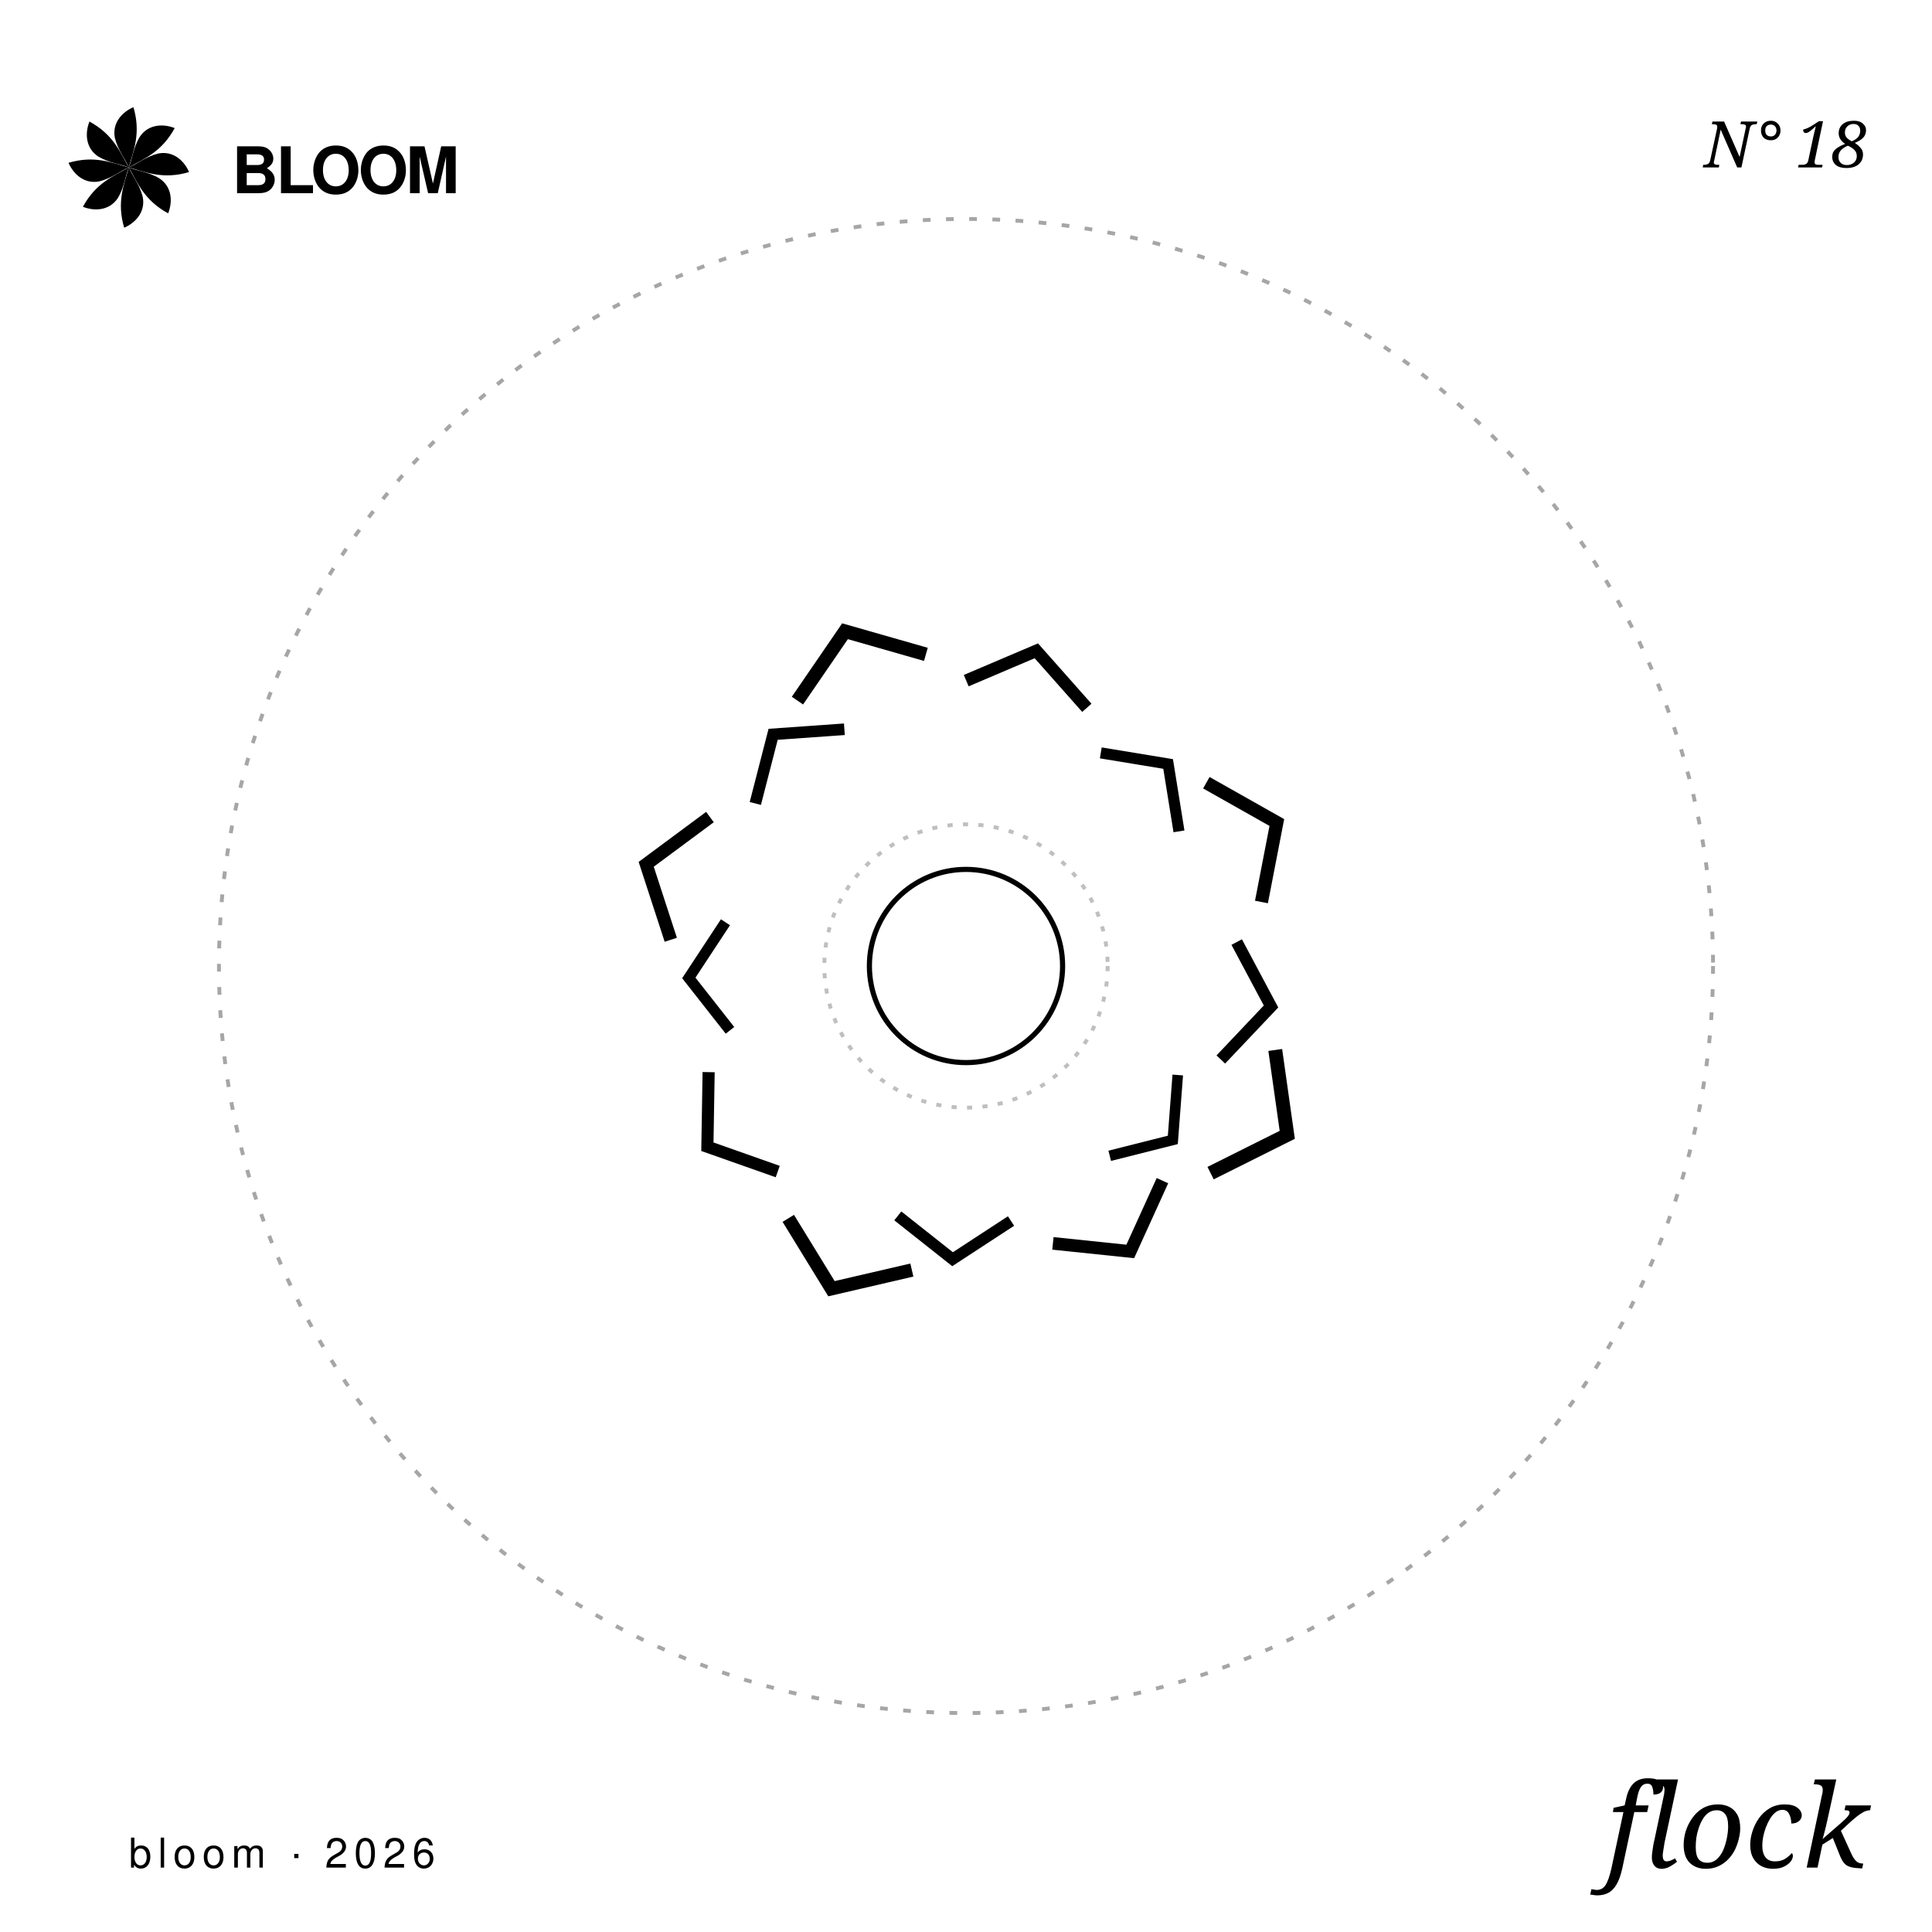
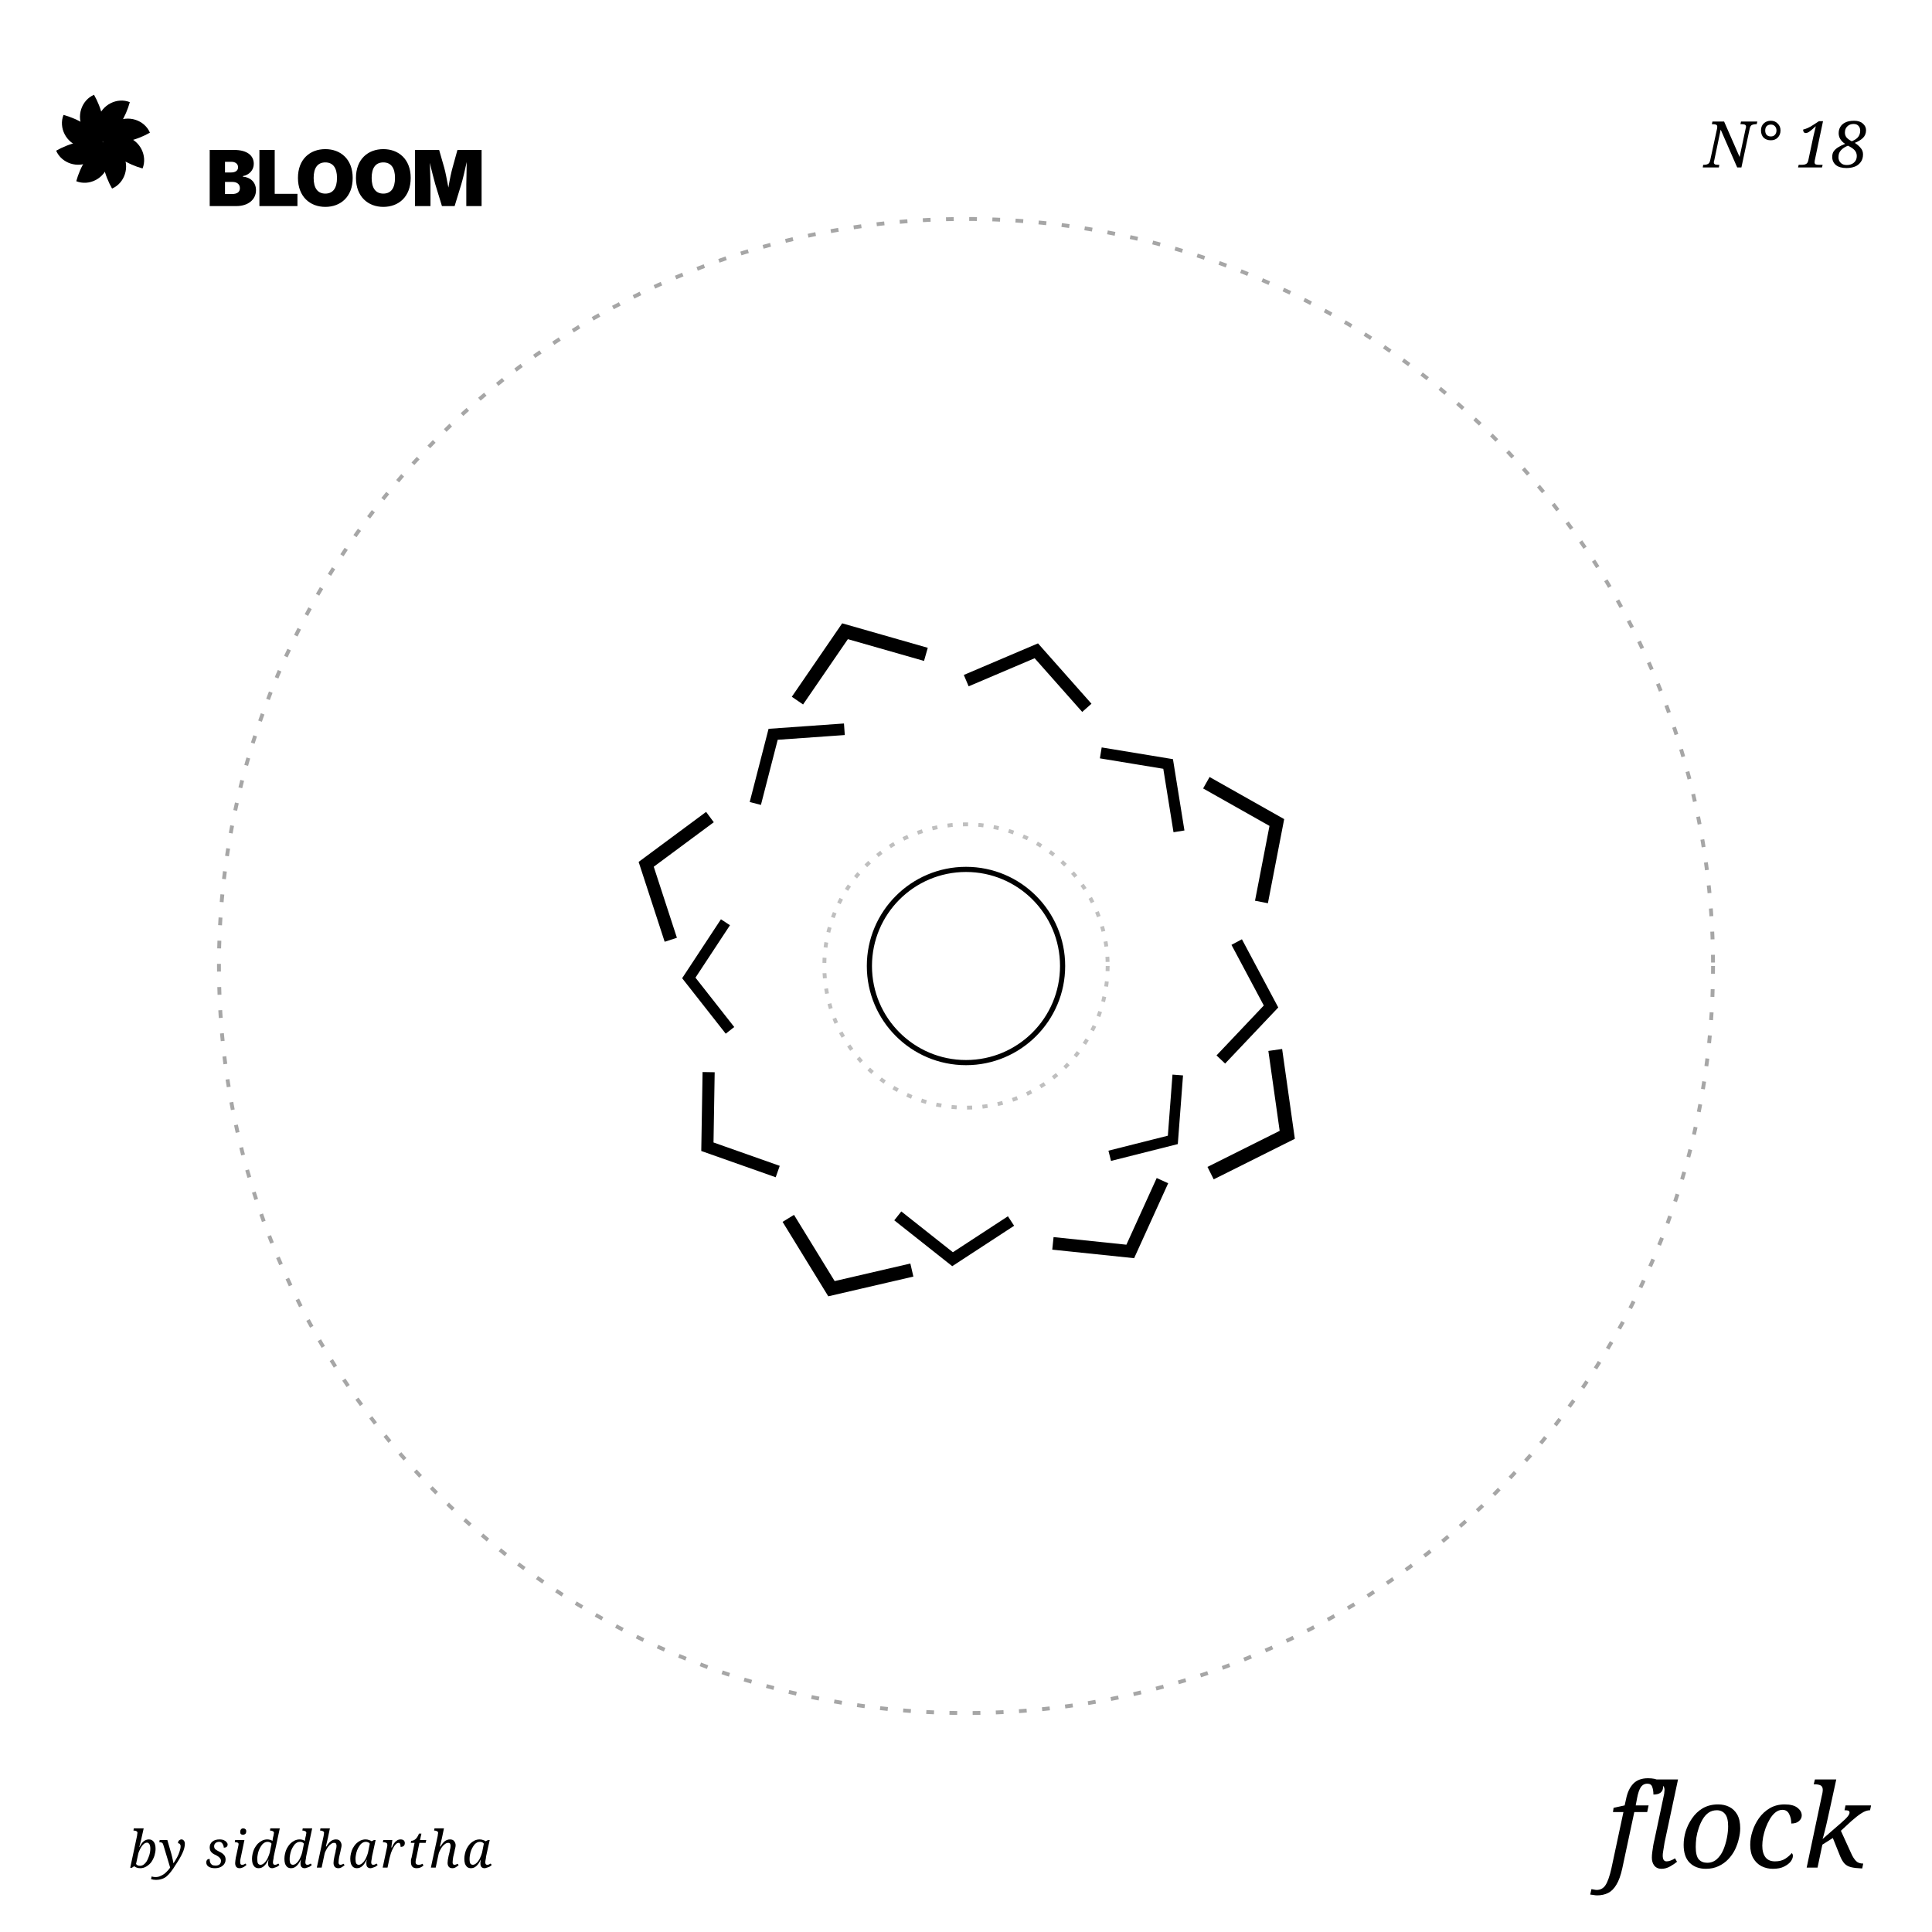
<svg xmlns="http://www.w3.org/2000/svg" viewBox="-75 -75 150 150" width="600" height="600">
  <circle r="58" fill="none" stroke="#000" stroke-width="0.3" stroke-dasharray="0.6,1.2" opacity="0.35" />
  <circle r="7.5" fill="none" stroke="#000" stroke-width="0.4" />
  <circle r="11" fill="none" stroke="#000" stroke-width="0.3" stroke-dasharray="0.4,0.8" opacity="0.25" />
  <g fill="none" stroke="#000" stroke-width="0.5">
    <g transform="translate(13.8 11.6) rotate(2290.1) scale(1.64)">
      <path d="M -2.5,0 L 0,-1.8 L 2.5,0" />
    </g>
    <g transform="translate(-18.5 0.8) rotate(2427.6) scale(1.68)">
      <path d="M -2.5,0 L 0,-1.8 L 2.5,0" />
    </g>
    <g transform="translate(13.5 -13.5) rotate(2565.1) scale(1.72)">
      <path d="M -2.5,0 L 0,-1.8 L 2.5,0" />
    </g>
    <g transform="translate(-0.9 19.6) rotate(2702.6) scale(1.76)">
      <path d="M -2.5,0 L 0,-1.8 L 2.5,0" />
    </g>
    <g transform="translate(-12.9 -15.5) rotate(2840.2) scale(1.80)">
      <path d="M -2.5,0 L 0,-1.8 L 2.5,0" />
    </g>
    <g transform="translate(20.4 2.7) rotate(2977.7) scale(1.84)">
      <path d="M -2.5,0 L 0,-1.8 L 2.5,0" />
    </g>
    <g transform="translate(-17.3 12.1) rotate(3115.2) scale(1.88)">
      <path d="M -2.5,0 L 0,-1.8 L 2.5,0" />
    </g>
    <g transform="translate(4.7 -21.1) rotate(3252.7) scale(1.92)">
      <path d="M -2.5,0 L 0,-1.8 L 2.5,0" />
    </g>
    <g transform="translate(11.0 19.1) rotate(3390.2) scale(1.96)">
      <path d="M -2.5,0 L 0,-1.8 L 2.5,0" />
    </g>
    <g transform="translate(-21.4 -6.8) rotate(3527.7) scale(2.00)">
      <path d="M -2.5,0 L 0,-1.8 L 2.5,0" />
    </g>
    <g transform="translate(20.8 -9.6) rotate(3665.2) scale(2.04)">
      <path d="M -2.5,0 L 0,-1.8 L 2.5,0" />
    </g>
    <g transform="translate(-9.0 21.6) rotate(3802.7) scale(2.08)">
      <path d="M -2.5,0 L 0,-1.8 L 2.5,0" />
    </g>
    <g transform="translate(-8.1 -22.4) rotate(3940.2) scale(2.12)">
      <path d="M -2.5,0 L 0,-1.8 L 2.5,0" />
    </g>
    <g transform="translate(21.5 11.3) rotate(4077.7) scale(2.16)">
      <path d="M -2.5,0 L 0,-1.8 L 2.5,0" />
    </g>
  </g>
-   <g transform="translate(-65 -62)">
-     <g transform="scale(0.06)">
-       <path d="M 0,0 C 6,-22 16,-44 6,-78 C -8,-72 -22,-58 -18,-38 C -14,-22 -4,-10 0,0 Z" fill="#000" stroke="none" transform="rotate(0)" />
-       <path d="M 0,0 C 6,-22 16,-44 6,-78 C -8,-72 -22,-58 -18,-38 C -14,-22 -4,-10 0,0 Z" fill="#000" stroke="none" transform="rotate(45)" />
-       <path d="M 0,0 C 6,-22 16,-44 6,-78 C -8,-72 -22,-58 -18,-38 C -14,-22 -4,-10 0,0 Z" fill="#000" stroke="none" transform="rotate(90)" />
-       <path d="M 0,0 C 6,-22 16,-44 6,-78 C -8,-72 -22,-58 -18,-38 C -14,-22 -4,-10 0,0 Z" fill="#000" stroke="none" transform="rotate(135)" />
-       <path d="M 0,0 C 6,-22 16,-44 6,-78 C -8,-72 -22,-58 -18,-38 C -14,-22 -4,-10 0,0 Z" fill="#000" stroke="none" transform="rotate(180)" />
-       <path d="M 0,0 C 6,-22 16,-44 6,-78 C -8,-72 -22,-58 -18,-38 C -14,-22 -4,-10 0,0 Z" fill="#000" stroke="none" transform="rotate(225)" />
-       <path d="M 0,0 C 6,-22 16,-44 6,-78 C -8,-72 -22,-58 -18,-38 C -14,-22 -4,-10 0,0 Z" fill="#000" stroke="none" transform="rotate(270)" />
-       <path d="M 0,0 C 6,-22 16,-44 6,-78 C -8,-72 -22,-58 -18,-38 C -14,-22 -4,-10 0,0 Z" fill="#000" stroke="none" transform="rotate(315)" />
+   <g transform="translate(-67 -62)">
+     <g transform="translate(0 -2) scale(0.07)">
+       <path d="M 0,0 C 4,-18 -2,-38 -10,-52 C -24,-46 -30,-28 -22,-14 C -14,-6 -5,-3 0,0 Z" fill="#000" stroke="none" transform="rotate(0)" />
+       <path d="M 0,0 C 4,-18 -2,-38 -10,-52 C -24,-46 -30,-28 -22,-14 C -14,-6 -5,-3 0,0 Z" fill="#000" stroke="none" transform="rotate(45)" />
+       <path d="M 0,0 C 4,-18 -2,-38 -10,-52 C -24,-46 -30,-28 -22,-14 C -14,-6 -5,-3 0,0 Z" fill="#000" stroke="none" transform="rotate(90)" />
+       <path d="M 0,0 C 4,-18 -2,-38 -10,-52 C -24,-46 -30,-28 -22,-14 C -14,-6 -5,-3 0,0 Z" fill="#000" stroke="none" transform="rotate(135)" />
+       <path d="M 0,0 C 4,-18 -2,-38 -10,-52 C -24,-46 -30,-28 -22,-14 C -14,-6 -5,-3 0,0 Z" fill="#000" stroke="none" transform="rotate(180)" />
+       <path d="M 0,0 C 4,-18 -2,-38 -10,-52 C -24,-46 -30,-28 -22,-14 C -14,-6 -5,-3 0,0 Z" fill="#000" stroke="none" transform="rotate(225)" />
+       <path d="M 0,0 C 4,-18 -2,-38 -10,-52 C -24,-46 -30,-28 -22,-14 C -14,-6 -5,-3 0,0 Z" fill="#000" stroke="none" transform="rotate(270)" />
+       <path d="M 0,0 C 4,-18 -2,-38 -10,-52 C -24,-46 -30,-28 -22,-14 C -14,-6 -5,-3 0,0 Z" fill="#000" stroke="none" transform="rotate(315)" />
    </g>
-     <text x="8" y="2" font-family="Helvetica, Arial Black, sans-serif" font-weight="900" font-size="5" letter-spacing="-0.2" fill="#000">BLOOM</text>
+     <text x="8" y="3" font-family="Avenir Next Rounded Bold, Helvetica Rounded, SF Pro Rounded, Inter, sans-serif" font-weight="900" font-size="6" letter-spacing="-0.15" fill="#000">BLOOM</text>
  </g>
  <text x="70" y="-62" text-anchor="end" font-family="EB Garamond, Georgia, serif" font-style="italic" font-size="5" fill="#000">N° 18</text>
-   <text x="-65" y="70" font-family="Helvetica, Arial, sans-serif" font-size="3.2" letter-spacing="0.15em" fill="#000">bloom · 2026</text>
+   <text x="-65" y="70" font-family="EB Garamond, Georgia, serif" font-style="italic" font-size="4" letter-spacing="0.05em" fill="#000">by siddhartha</text>
  <text x="70" y="70" text-anchor="end" font-family="EB Garamond, Georgia, serif" font-style="italic" font-size="9" fill="#000">flock</text>
</svg>
